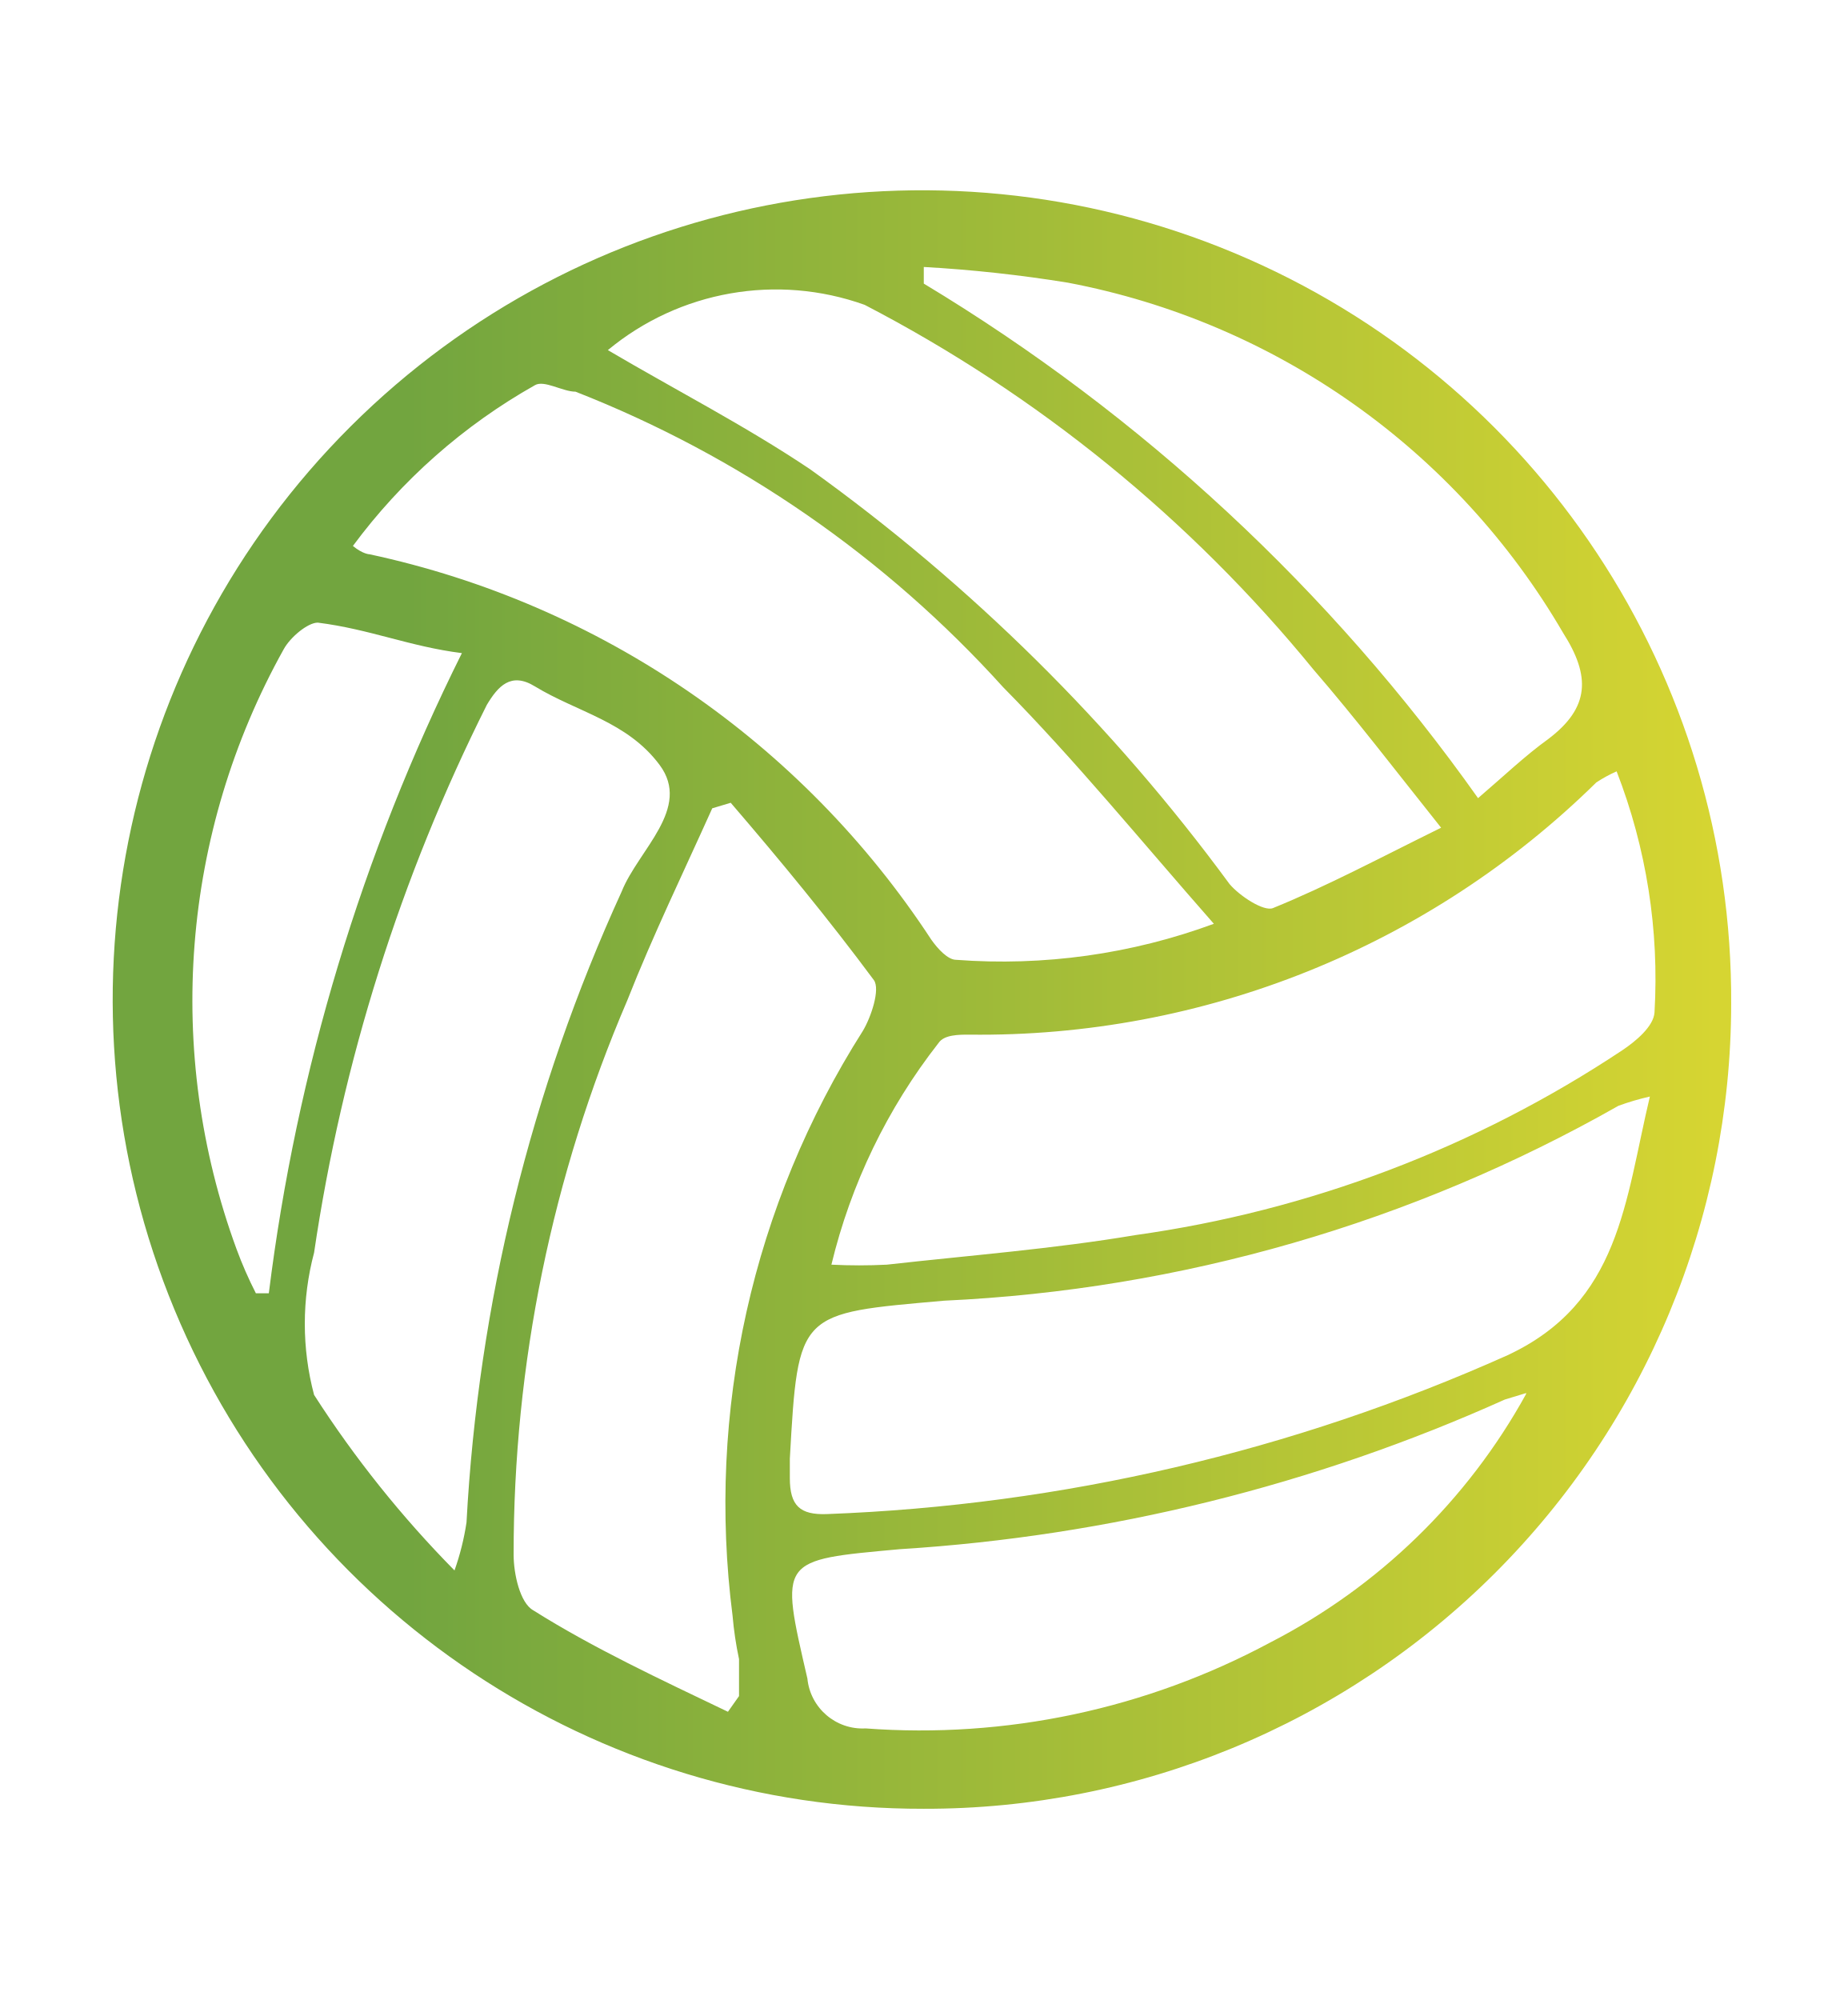
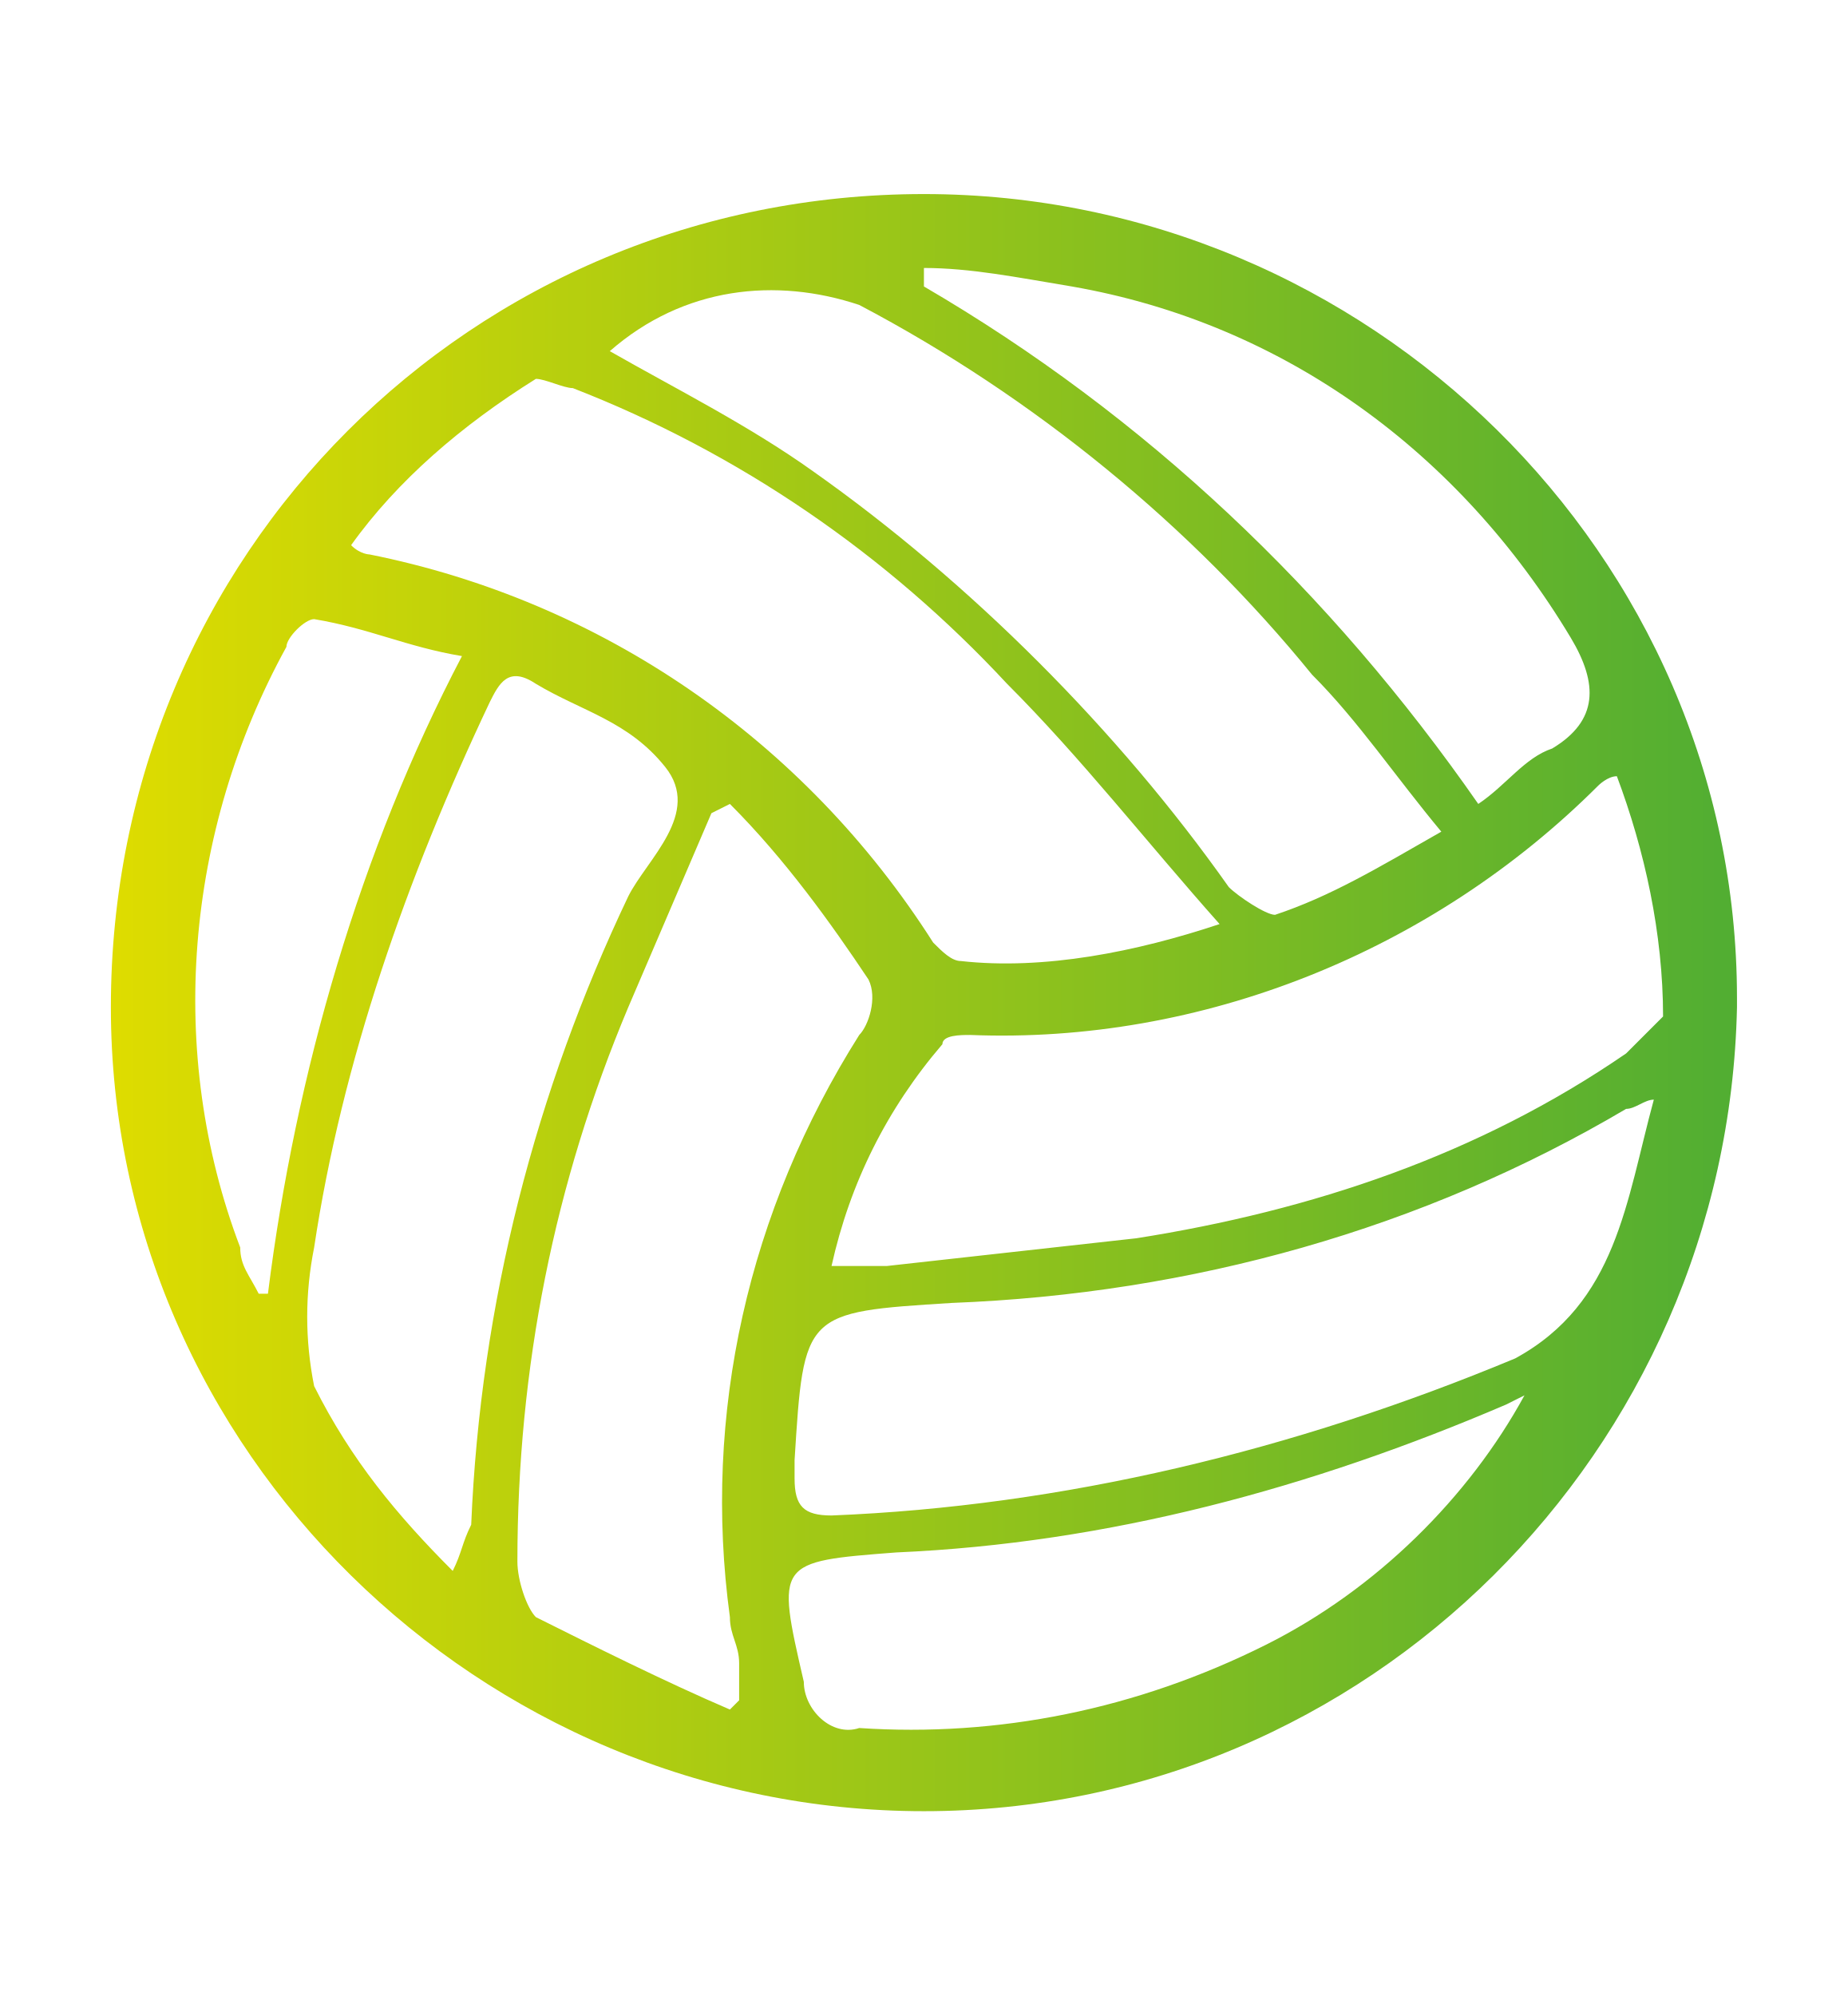
- <svg xmlns="http://www.w3.org/2000/svg" id="Capa_1" data-name="Capa 1" viewBox="0 0 20 21.65">
-   <defs>
-     <style>.cls-1{fill:url(#Nueva_muestra_de_degradado_3);}</style>
-     <linearGradient id="Nueva_muestra_de_degradado_3" x1="1.25" y1="10.82" x2="18.75" y2="10.82" gradientUnits="userSpaceOnUse">
-       <stop offset="0.18" stop-color="#72a53f" />
-       <stop offset="0.99" stop-color="#d6d532" />
-     </linearGradient>
-   </defs>
-   <path class="cls-1" d="M10,19.58a8.76,8.76,0,1,1,8.74-8.71A8.72,8.72,0,0,1,10,19.58ZM3.82,5.91C3.93,6,4,6,4,6a9.7,9.7,0,0,1,6.08,4.17c.07.1.18.22.27.22A6.62,6.62,0,0,0,13.14,10c-.8-.91-1.5-1.77-2.28-2.56A12.27,12.27,0,0,0,6.23,4.24c-.14,0-.34-.13-.44-.07A6.3,6.3,0,0,0,3.82,5.91ZM17.5,8.35a1.47,1.47,0,0,0-.22.12,9.51,9.51,0,0,1-6.79,2.73c-.11,0-.27,0-.33.09A6.28,6.28,0,0,0,9,13.69a5.93,5.93,0,0,0,.6,0c.89-.1,1.8-.17,2.69-.32a12.7,12.7,0,0,0,5.27-2c.15-.1.34-.26.35-.41A6.2,6.2,0,0,0,17.5,8.35ZM7.88,18.53,8,18.36c0-.13,0-.27,0-.4a3.81,3.81,0,0,1-.07-.47,9.54,9.54,0,0,1,1.41-6.33c.09-.15.19-.45.12-.55-.49-.66-1-1.28-1.55-1.92l-.2.06c-.31.69-.64,1.37-.92,2.08a15.18,15.18,0,0,0-1.23,6c0,.21.07.52.21.6C6.42,17.84,7.15,18.18,7.88,18.53ZM6.58,3.79c.73.43,1.49.82,2.19,1.29a20.36,20.36,0,0,1,4.54,4.49c.11.13.37.3.47.26.59-.24,1.15-.54,1.82-.87-.51-.64-.93-1.19-1.38-1.71A15.49,15.49,0,0,0,9.36,3.3,2.85,2.85,0,0,0,6.58,3.79Zm11.28,8.08a2.77,2.77,0,0,0-.34.1,16.31,16.31,0,0,1-7.3,2.11c-1.58.14-1.58.11-1.67,1.71V16c0,.3.11.4.4.39a19.85,19.85,0,0,0,7.37-1.72C17.54,14.1,17.59,13,17.86,11.87ZM4.92,17a2.8,2.8,0,0,0,.13-.52A18.85,18.85,0,0,1,6.73,9.65c.18-.45.76-.9.41-1.37s-.89-.57-1.35-.85c-.26-.16-.4,0-.52.2A19.62,19.62,0,0,0,3.4,13.56a3,3,0,0,0,0,1.54A11.74,11.74,0,0,0,4.92,17Zm11.6-1.92-.23.07a18.83,18.83,0,0,1-6.55,1.62c-1.31.12-1.3.1-1,1.4a.6.6,0,0,0,.63.54,8,8,0,0,0,4.38-.93A6.61,6.61,0,0,0,16.52,15.09ZM10,2.89l0,.18a20,20,0,0,1,6,5.57c.28-.24.51-.46.76-.64.45-.34.46-.68.16-1.15a7.91,7.91,0,0,0-5.36-3.79A15,15,0,0,0,10,2.89ZM2.77,14h.14A21.47,21.47,0,0,1,5,7.07C4.44,7,4,6.81,3.44,6.74c-.11,0-.3.16-.37.29a7.81,7.81,0,0,0-.51,6.49A4.39,4.39,0,0,0,2.77,14Z" />
+ <svg xmlns="http://www.w3.org/2000/svg" version="1.1" id="Capa_1" x="0px" y="0px" viewBox="0 0 20 21.6" style="enable-background:new 0 0 20 21.6;" xml:space="preserve">
+   <style type="text/css">
+ 	.st0{fill:url(#SVGID_1_);}
+ 	.st1{fill:url(#SVGID_2_);}
+ </style>
+   <linearGradient id="SVGID_1_" gradientUnits="userSpaceOnUse" x1="1.25" y1="13.18" x2="18.75" y2="13.18" gradientTransform="matrix(1 0 0 -1 0 24)">
+     <stop offset="0" style="stop-color:#DEDC00" />
+     <stop offset="0.992" style="stop-color:#52AE32" />
+   </linearGradient>
+   <path class="st0" d="M10,19.6c-4.8,0-8.8-3.9-8.8-8.7C1.2,6,5.1,2.1,10,2.1c4.8,0,8.8,3.9,8.8,8.7c0,0,0,0,0,0.1  C18.7,15.7,14.8,19.6,10,19.6C10,19.6,10,19.6,10,19.6z M3.8,5.9C3.9,6,4,6,4,6c2.5,0.5,4.7,2,6.1,4.2c0.1,0.1,0.2,0.2,0.3,0.2  c0.9,0.1,1.9-0.1,2.8-0.4c-0.8-0.9-1.5-1.8-2.3-2.6C9.6,6,8,4.9,6.2,4.2c-0.1,0-0.3-0.1-0.4-0.1C5,4.6,4.3,5.2,3.8,5.9z M17.5,8.4  c-0.1,0-0.2,0.1-0.2,0.1c-1.8,1.8-4.3,2.8-6.8,2.7c-0.1,0-0.3,0-0.3,0.1C9.6,12,9.2,12.8,9,13.7c0.2,0,0.4,0,0.6,0  c0.9-0.1,1.8-0.2,2.7-0.3c1.9-0.3,3.7-0.9,5.3-2c0.1-0.1,0.3-0.3,0.4-0.4C18,10.1,17.8,9.2,17.5,8.4z M7.9,18.5L8,18.4  c0-0.1,0-0.3,0-0.4c0-0.2-0.1-0.3-0.1-0.5c-0.3-2.2,0.2-4.4,1.4-6.3c0.1-0.1,0.2-0.4,0.1-0.6C9,10,8.5,9.3,7.9,8.7L7.7,8.8  c-0.3,0.7-0.6,1.4-0.9,2.1c-0.8,1.9-1.2,3.9-1.2,6c0,0.2,0.1,0.5,0.2,0.6C6.4,17.8,7.2,18.2,7.9,18.5z M6.6,3.8  c0.7,0.4,1.5,0.8,2.2,1.3c1.7,1.2,3.3,2.8,4.5,4.5c0.1,0.1,0.4,0.3,0.5,0.3c0.6-0.2,1.1-0.5,1.8-0.9c-0.5-0.6-0.9-1.2-1.4-1.7  c-1.3-1.6-3-3-4.9-4C8.4,3,7.4,3.1,6.6,3.8z M17.9,11.9c-0.1,0-0.2,0.1-0.3,0.1c-2.2,1.3-4.7,2-7.3,2.1c-1.6,0.1-1.6,0.1-1.7,1.7V16  c0,0.3,0.1,0.4,0.4,0.4c2.5-0.1,5-0.7,7.4-1.7C17.5,14.1,17.6,13,17.9,11.9z M4.9,17C5,16.8,5,16.7,5.1,16.5  c0.1-2.4,0.7-4.7,1.7-6.8c0.2-0.4,0.8-0.9,0.4-1.4S6.3,7.7,5.8,7.4c-0.3-0.2-0.4,0-0.5,0.2c-0.9,1.9-1.6,3.9-1.9,5.9  c-0.1,0.5-0.1,1,0,1.5C3.8,15.8,4.3,16.4,4.9,17z M16.5,15.1l-0.2,0.1c-2.1,0.9-4.3,1.5-6.6,1.6c-1.3,0.1-1.3,0.1-1,1.4  c0,0.3,0.3,0.6,0.6,0.5c1.5,0.1,3-0.2,4.4-0.9C14.9,17.2,15.9,16.2,16.5,15.1L16.5,15.1z M10,2.9v0.2c2.4,1.4,4.4,3.3,6,5.6  c0.3-0.2,0.5-0.5,0.8-0.6c0.5-0.3,0.5-0.7,0.2-1.2c-1.2-2-3.1-3.4-5.4-3.8C11,3,10.5,2.9,10,2.9z M2.8,14h0.1c0.3-2.4,1-4.8,2.1-6.9  C4.4,7,4,6.8,3.4,6.7C3.3,6.7,3.1,6.9,3.1,7C2,9,1.8,11.4,2.6,13.5C2.6,13.7,2.7,13.8,2.8,14z" />
+   <linearGradient id="SVGID_2_" gradientUnits="userSpaceOnUse" x1="-99.618" y1="-45.5" x2="-19.381" y2="-45.5">
+     <stop offset="0" style="stop-color:#DEDC00" />
+     <stop offset="0.992" style="stop-color:#52AE32" />
+   </linearGradient>
+   <circle class="st1" cx="-59.5" cy="-45.5" r="40.1" />
</svg>
